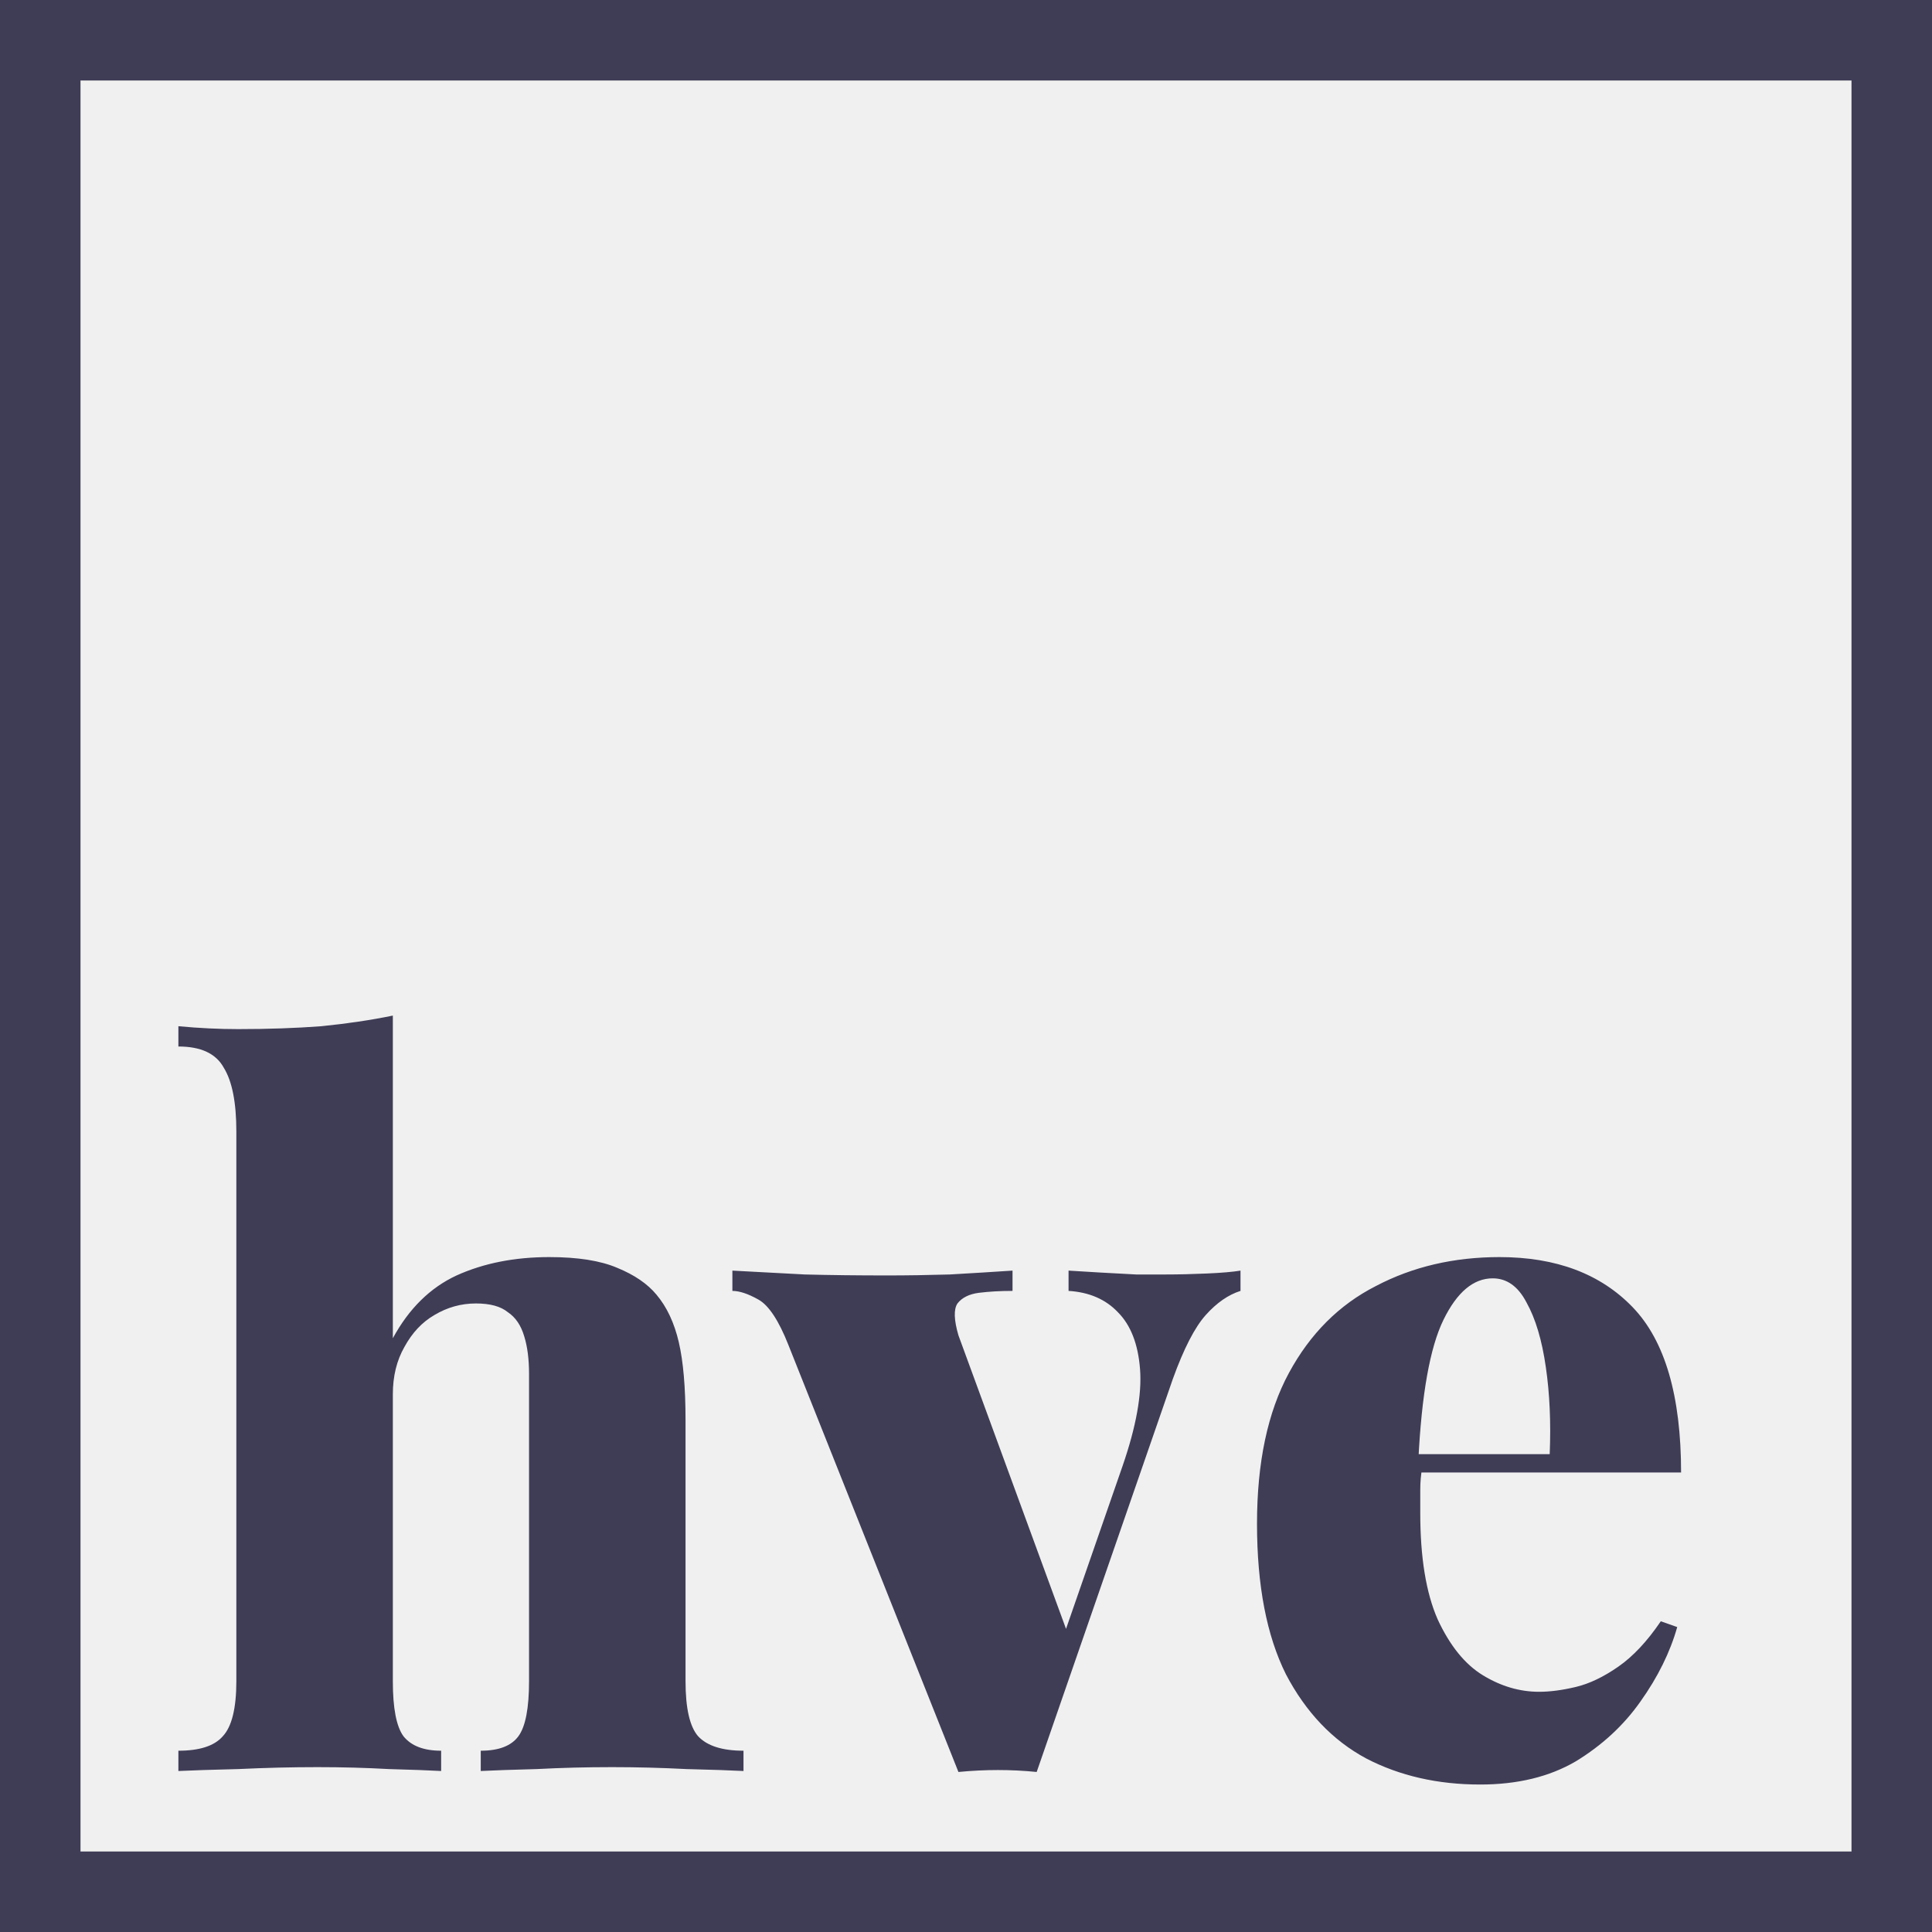
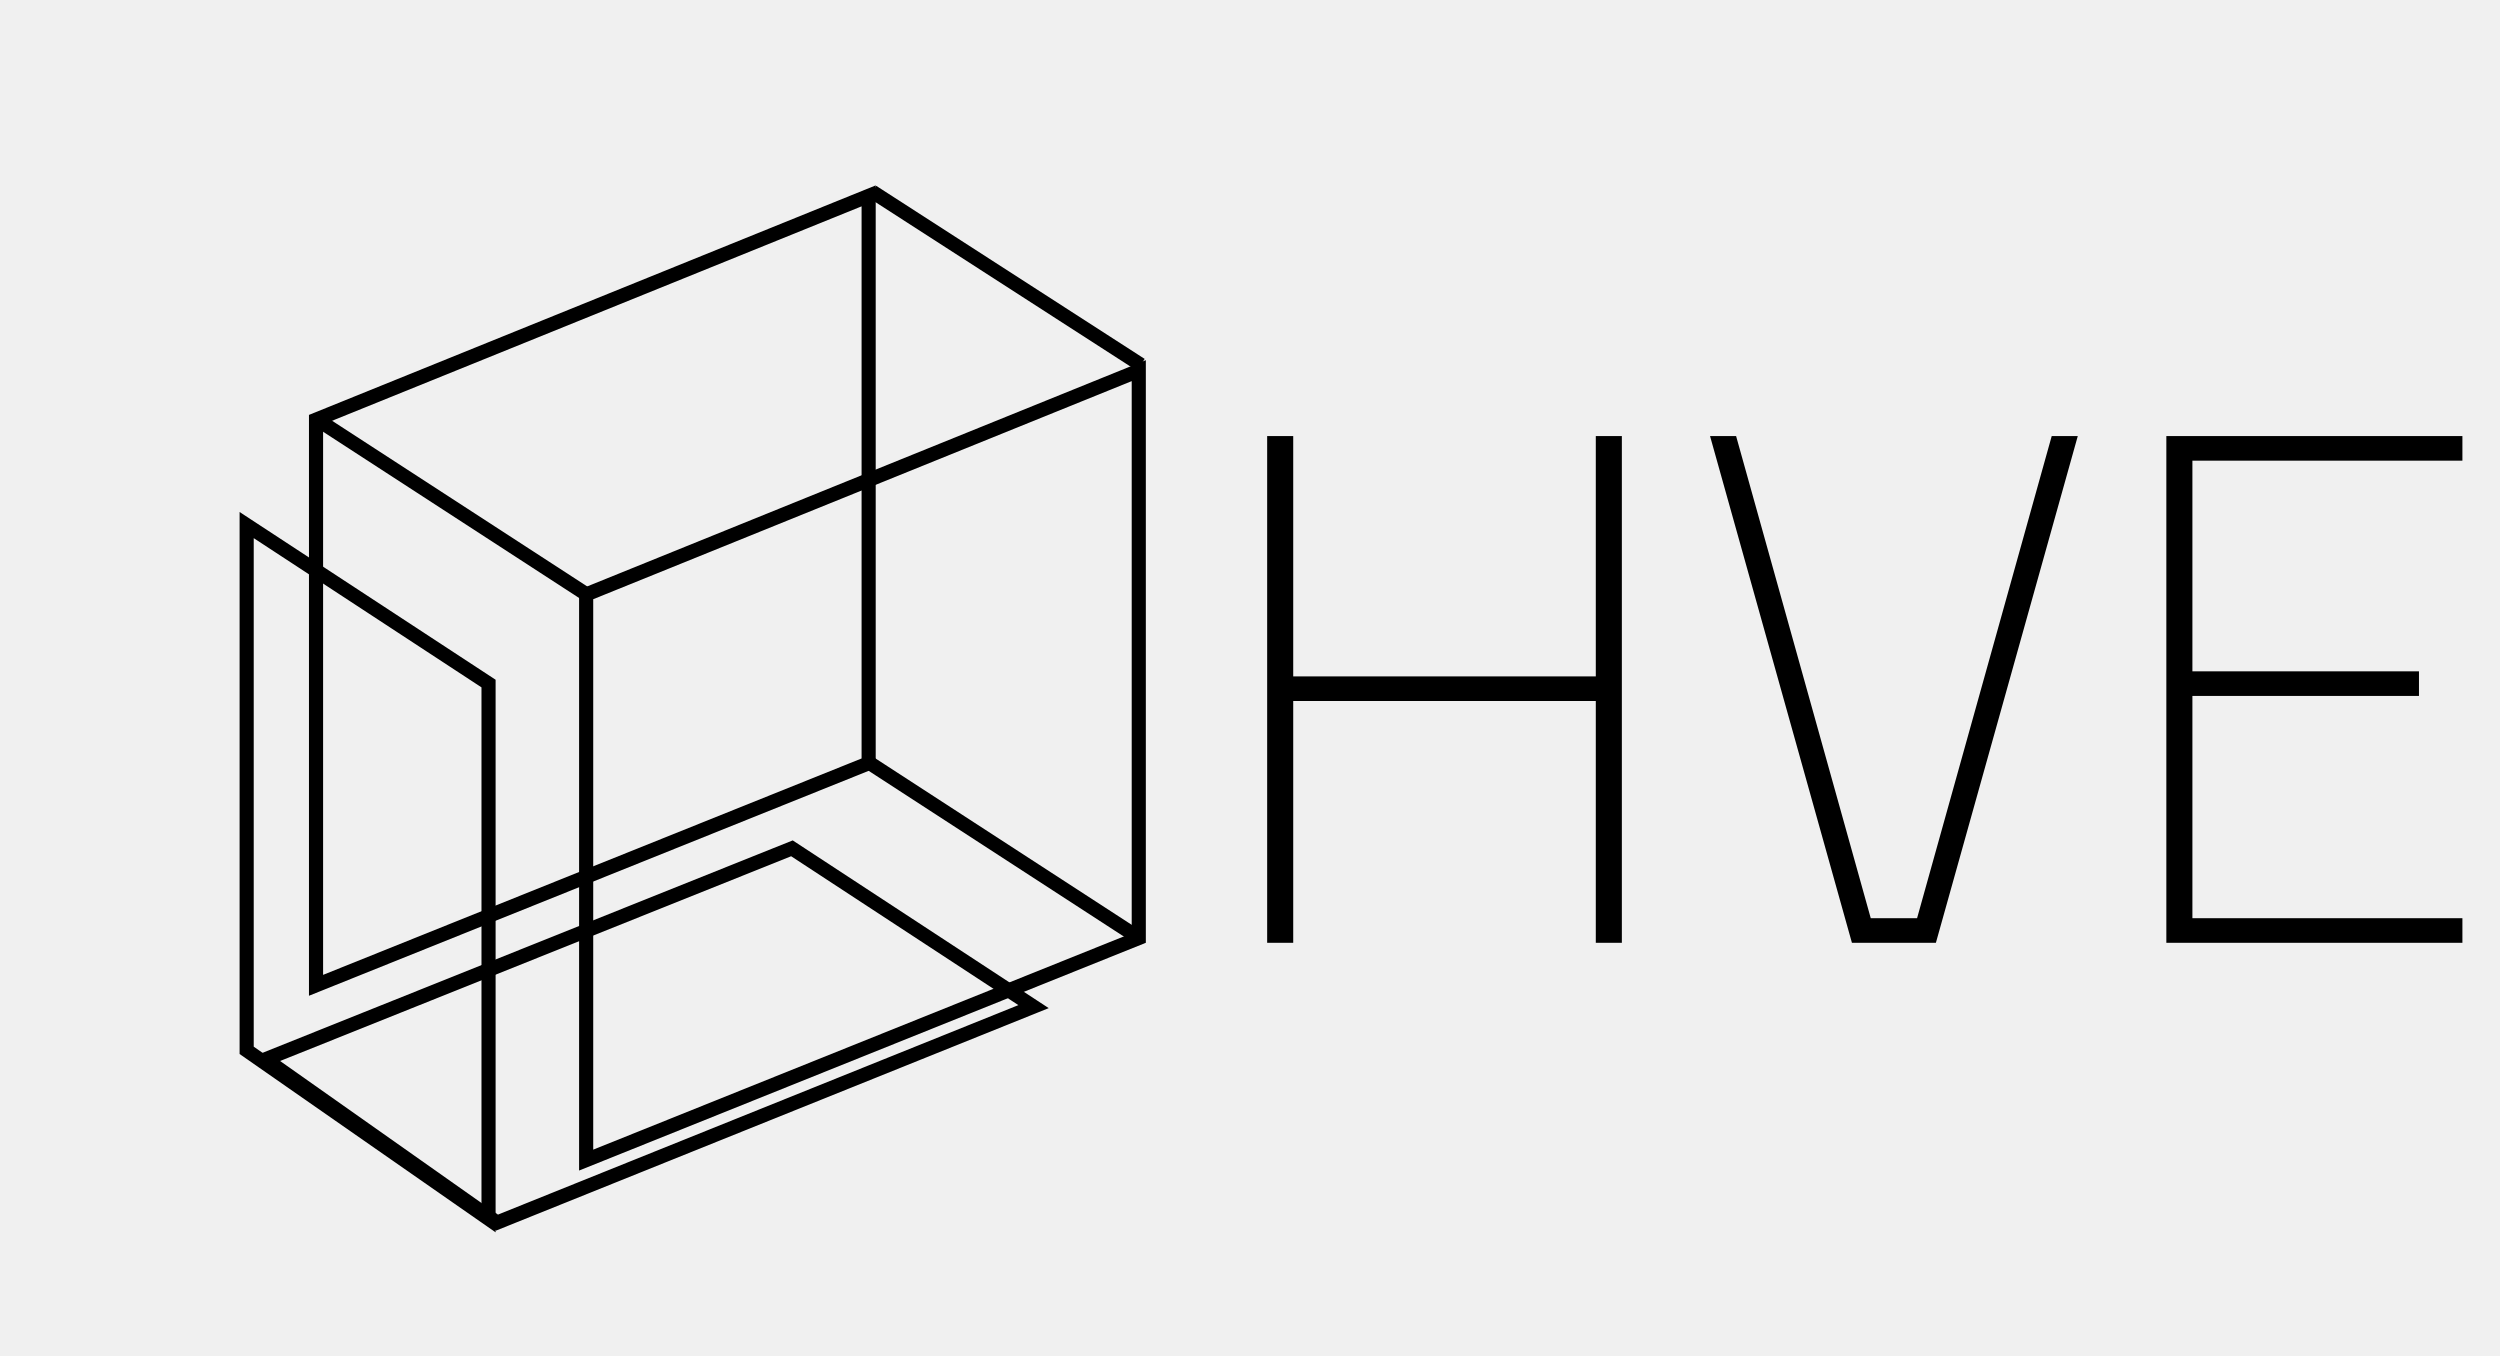
- <svg xmlns="http://www.w3.org/2000/svg" width="24" height="24" viewBox="0 0 24 24" fill="none">
-   <g clip-path="url(#clip0_314_5)">
-     <path d="M23.5 0.5H0.5V23.5H23.5V0.5Z" stroke="#3F3D56" />
-     <path d="M4.88 12.616V16.624C5.08 16.256 5.344 15.996 5.672 15.844C6.008 15.692 6.392 15.616 6.824 15.616C7.176 15.616 7.456 15.66 7.664 15.748C7.88 15.836 8.044 15.948 8.156 16.084C8.284 16.236 8.376 16.432 8.432 16.672C8.488 16.912 8.516 17.236 8.516 17.644V20.884C8.516 21.22 8.568 21.448 8.672 21.568C8.784 21.688 8.972 21.748 9.236 21.748V22C9.084 21.992 8.848 21.984 8.528 21.976C8.216 21.96 7.908 21.952 7.604 21.952C7.284 21.952 6.972 21.96 6.668 21.976C6.364 21.984 6.132 21.992 5.972 22V21.748C6.196 21.748 6.352 21.688 6.44 21.568C6.528 21.448 6.572 21.22 6.572 20.884V17.068C6.572 16.884 6.552 16.728 6.512 16.6C6.472 16.464 6.404 16.364 6.308 16.3C6.22 16.228 6.088 16.192 5.912 16.192C5.728 16.192 5.556 16.24 5.396 16.336C5.244 16.424 5.12 16.556 5.024 16.732C4.928 16.9 4.88 17.096 4.88 17.32V20.884C4.88 21.22 4.924 21.448 5.012 21.568C5.108 21.688 5.264 21.748 5.48 21.748V22C5.336 21.992 5.12 21.984 4.832 21.976C4.544 21.96 4.248 21.952 3.944 21.952C3.624 21.952 3.296 21.96 2.96 21.976C2.632 21.984 2.384 21.992 2.216 22V21.748C2.48 21.748 2.664 21.688 2.768 21.568C2.88 21.448 2.936 21.22 2.936 20.884V14.056C2.936 13.696 2.884 13.432 2.78 13.264C2.684 13.088 2.496 13 2.216 13V12.748C2.472 12.772 2.72 12.784 2.96 12.784C3.328 12.784 3.672 12.772 3.992 12.748C4.312 12.716 4.608 12.672 4.88 12.616ZM15.41 15.784V16.036C15.258 16.084 15.114 16.184 14.978 16.336C14.842 16.488 14.706 16.752 14.57 17.128L12.878 22.012C12.718 21.996 12.558 21.988 12.398 21.988C12.238 21.988 12.074 21.996 11.906 22.012L9.794 16.708C9.674 16.404 9.55 16.216 9.422 16.144C9.294 16.072 9.186 16.036 9.098 16.036V15.784C9.386 15.8 9.686 15.816 9.998 15.832C10.31 15.84 10.65 15.844 11.018 15.844C11.266 15.844 11.526 15.84 11.798 15.832C12.078 15.816 12.338 15.8 12.578 15.784V16.036C12.426 16.036 12.286 16.044 12.158 16.06C12.038 16.076 11.95 16.12 11.894 16.192C11.846 16.264 11.85 16.396 11.906 16.588L13.274 20.32L13.142 20.524L13.946 18.208C14.114 17.72 14.186 17.32 14.162 17.008C14.138 16.696 14.046 16.46 13.886 16.3C13.734 16.14 13.53 16.052 13.274 16.036V15.784C13.394 15.792 13.526 15.8 13.67 15.808C13.822 15.816 13.97 15.824 14.114 15.832C14.266 15.832 14.39 15.832 14.486 15.832C14.638 15.832 14.806 15.828 14.99 15.82C15.174 15.812 15.314 15.8 15.41 15.784ZM18.627 15.616C19.331 15.616 19.883 15.824 20.283 16.24C20.683 16.656 20.883 17.34 20.883 18.292H17.031L17.019 18.064H19.251C19.267 17.672 19.251 17.312 19.203 16.984C19.155 16.648 19.075 16.38 18.963 16.18C18.859 15.98 18.719 15.88 18.543 15.88C18.303 15.88 18.099 16.052 17.931 16.396C17.763 16.74 17.659 17.324 17.619 18.148L17.667 18.232C17.651 18.32 17.643 18.412 17.643 18.508C17.643 18.596 17.643 18.692 17.643 18.796C17.643 19.348 17.715 19.788 17.859 20.116C18.011 20.444 18.199 20.676 18.423 20.812C18.647 20.948 18.879 21.016 19.119 21.016C19.255 21.016 19.407 20.996 19.575 20.956C19.743 20.916 19.919 20.832 20.103 20.704C20.287 20.576 20.463 20.388 20.631 20.14L20.835 20.212C20.747 20.524 20.595 20.832 20.379 21.136C20.171 21.432 19.903 21.68 19.575 21.88C19.247 22.072 18.851 22.168 18.387 22.168C17.859 22.168 17.387 22.06 16.971 21.844C16.555 21.62 16.223 21.272 15.975 20.8C15.735 20.32 15.615 19.696 15.615 18.928C15.615 18.168 15.747 17.544 16.011 17.056C16.275 16.568 16.635 16.208 17.091 15.976C17.547 15.736 18.059 15.616 18.627 15.616Z" fill="#3F3D56" />
-   </g>
-   <defs>
-     <clipPath id="clip0_314_5">
-       <rect width="24" height="24" fill="white" />
-     </clipPath>
-   </defs>
+ <svg xmlns="http://www.w3.org/2000/svg" width="708" height="384" viewBox="0 0 708 384" fill="none">
+   <path d="M89.5 279.041V118.848L246 55.468V216.148L89.5 279.041Z" stroke="black" stroke-width="4" />
+   <path d="M166 328.541V168.348L322.5 104.968V265.648L166 328.541Z" stroke="black" stroke-width="4" />
+   <line x1="247.084" y1="54.319" x2="323.084" y2="103.319" stroke="black" stroke-width="4" />
+   <line x1="245.089" y1="215.323" x2="322.089" y2="265.323" stroke="black" stroke-width="4" />
+   <line x1="89.089" y1="118.323" x2="166.089" y2="168.323" stroke="black" stroke-width="4" />
+   <path d="M140.763 346.238L75.162 299.987L224.276 240.244L292.701 285.075L140.763 346.238Z" stroke="black" stroke-width="4" />
+   <path d="M69.855 148.701L138.355 193.581L138.355 345.17L69.855 297.456L69.855 148.701Z" stroke="black" stroke-width="4" />
+   <path d="M358.86 267V123.5H366.24V191.56H451.93V123.5H459.31V267H451.93V198.53H366.24V267H358.86ZM524.465 267L484.285 123.5H491.665L529.795 260.03H542.915L581.045 123.5H588.425L548.245 267H524.465ZM613.508 267V123.5H697.353V130.47H620.888V190.125H685.053V197.095H620.888V260.03H697.353V267H613.508Z" fill="black" />
</svg>
